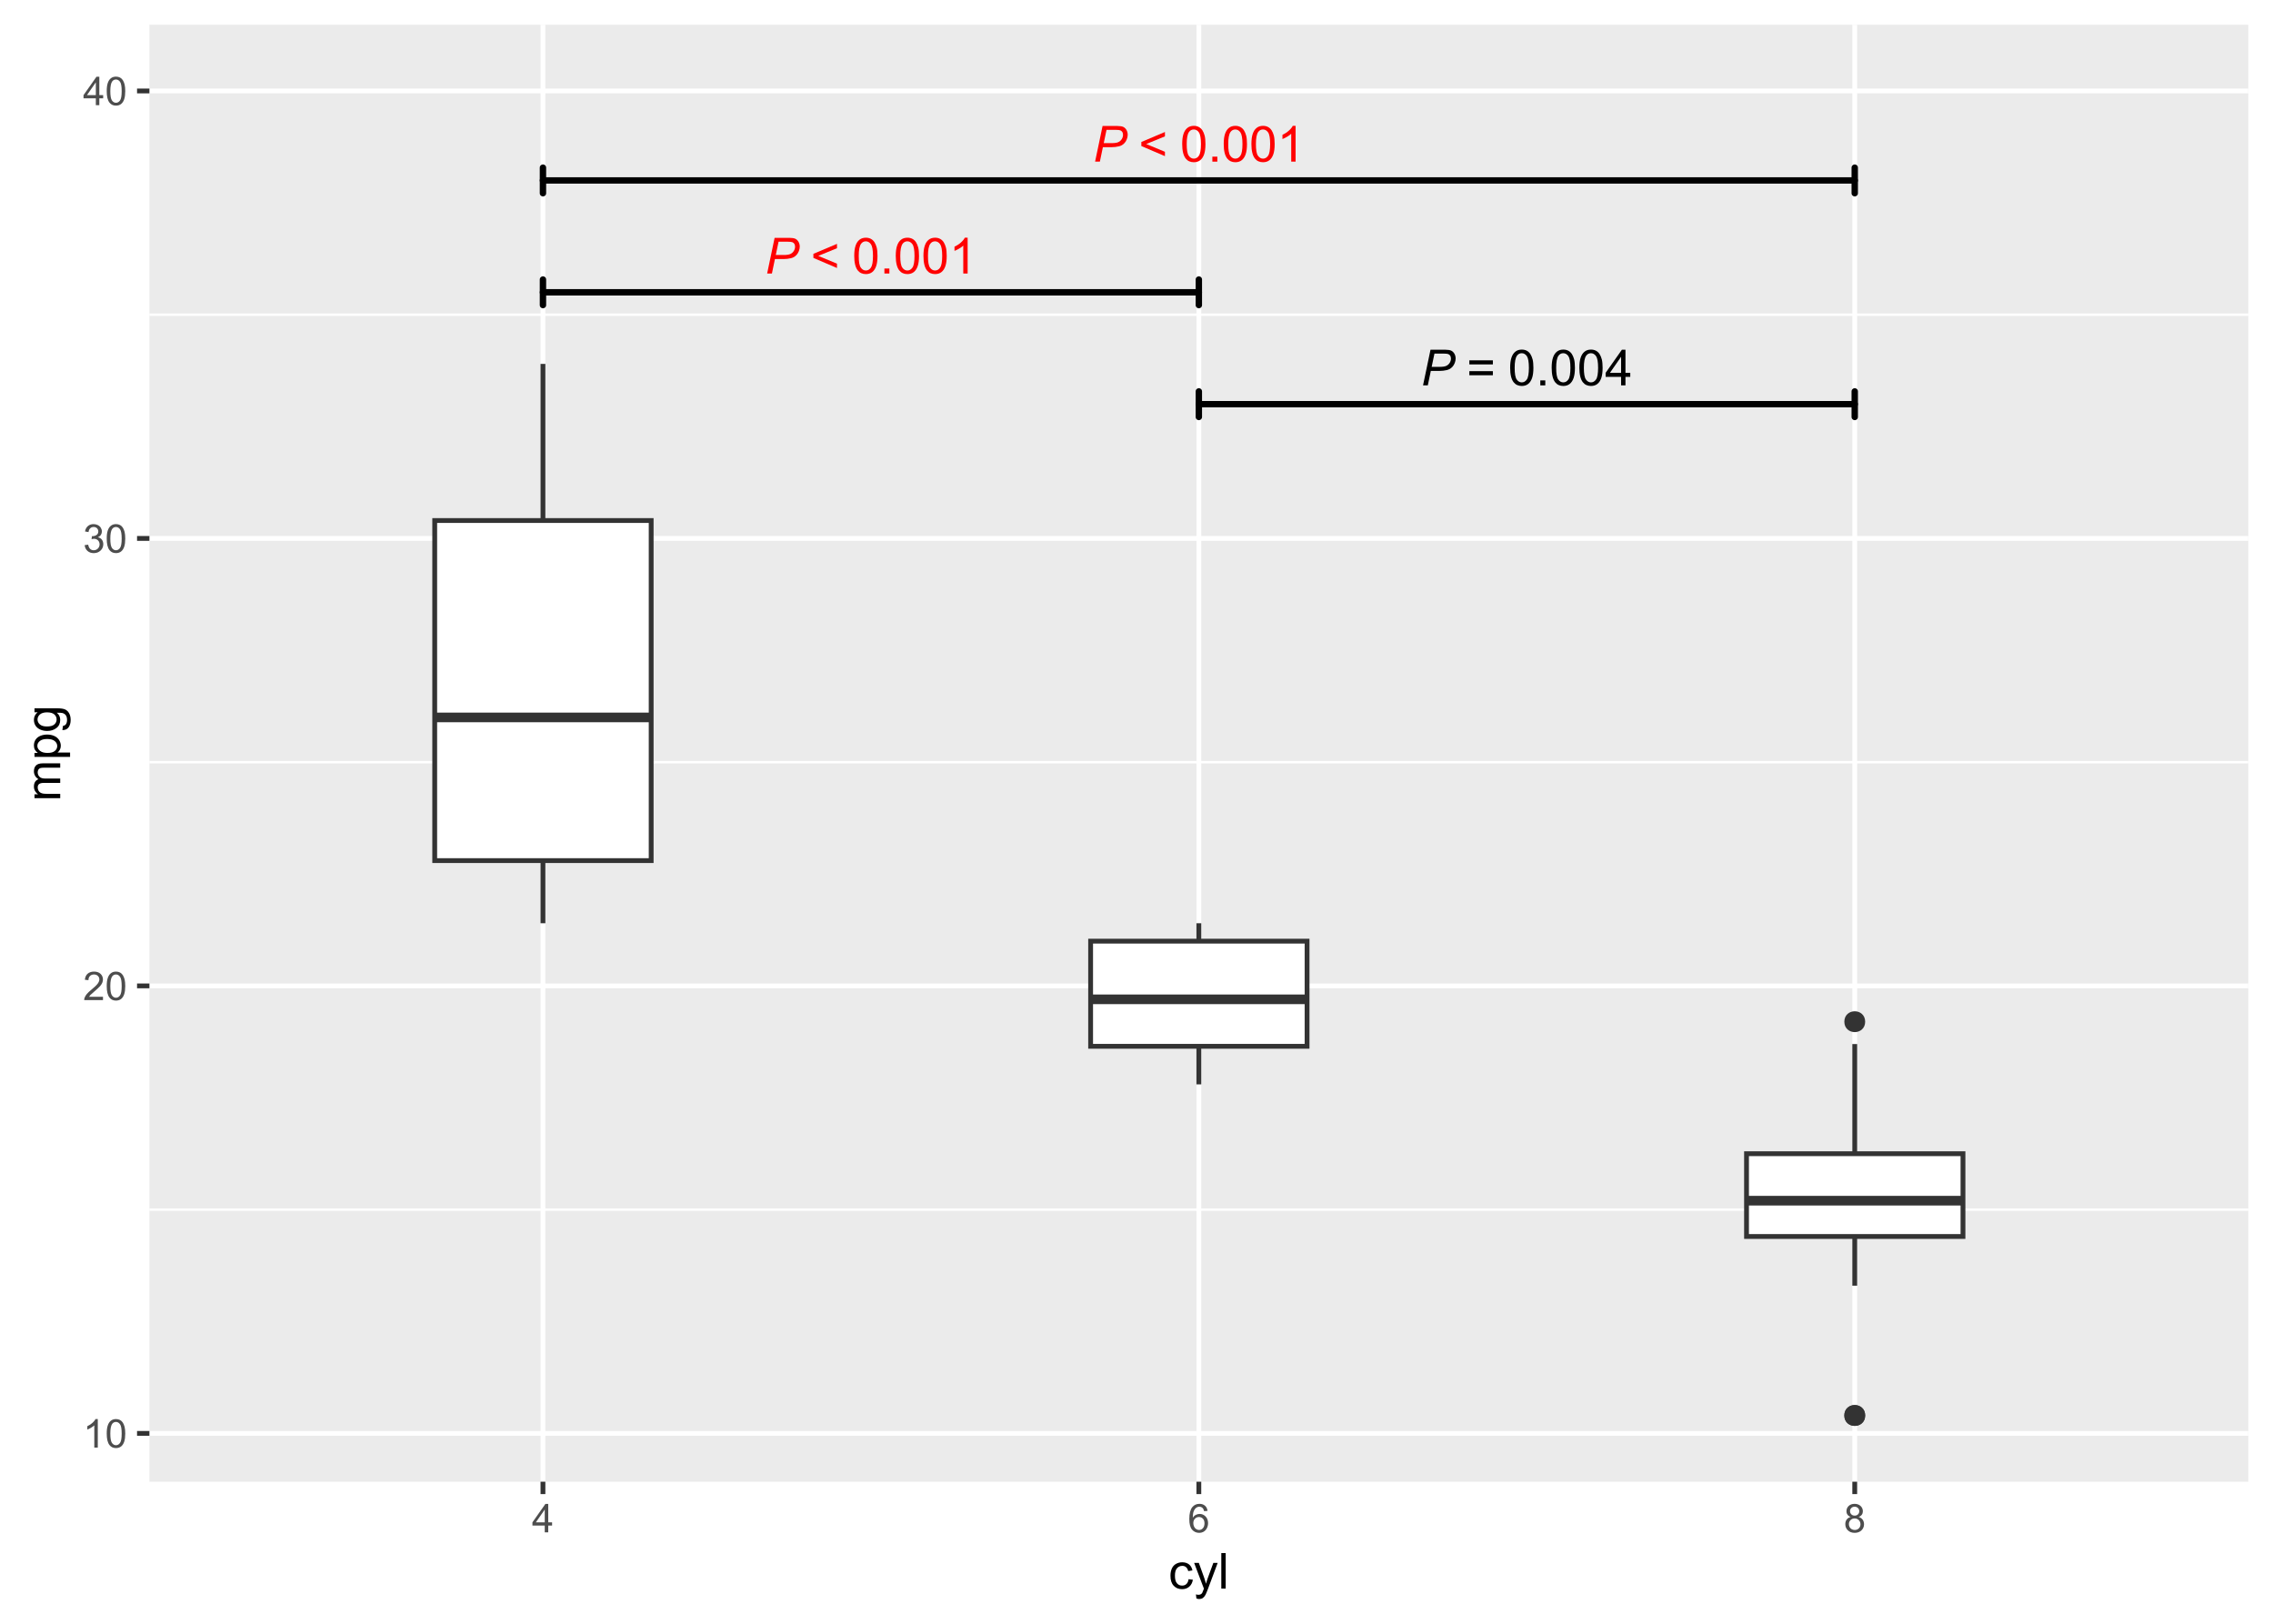
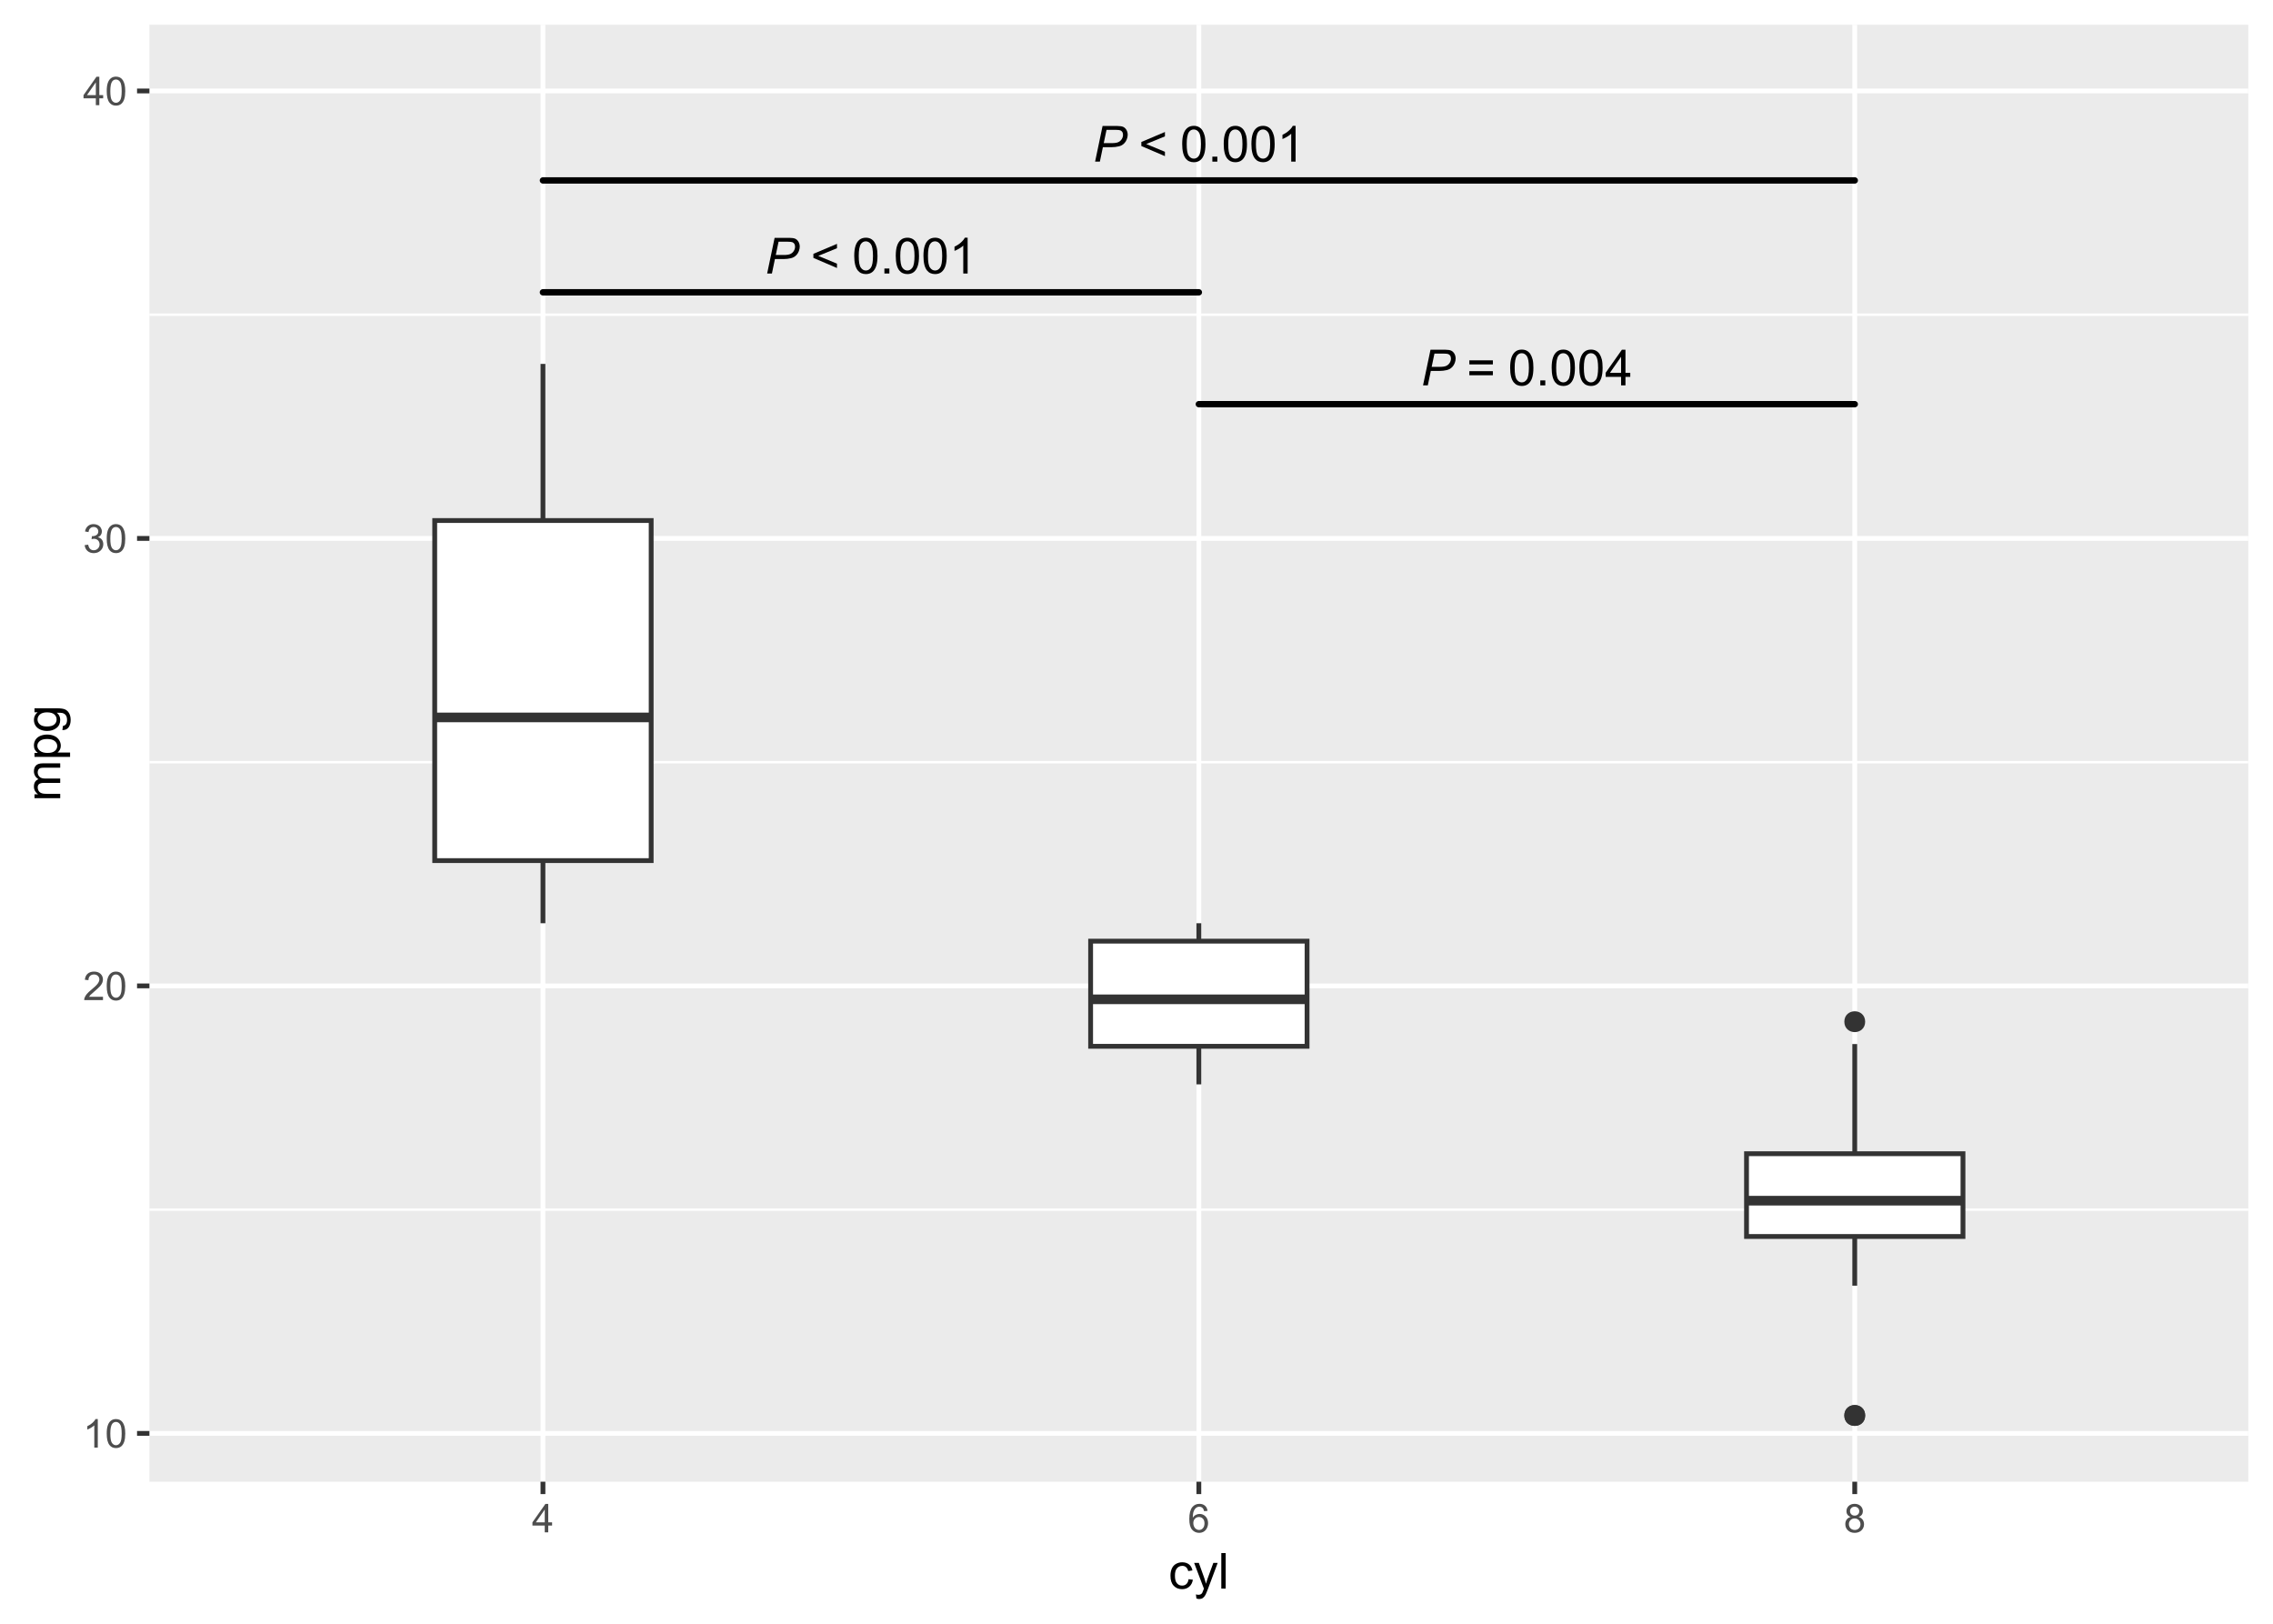
<svg xmlns="http://www.w3.org/2000/svg" xmlns:xlink="http://www.w3.org/1999/xlink" width="504pt" height="360pt" viewBox="0 0 504 360" version="1.1">
  <defs>
    <g>
      <symbol overflow="visible" id="glyph0-0">
        <path style="stroke:none;" d="M 1.379 0 L 1.379 -6.898 L 6.898 -6.898 L 6.898 0 Z M 1.551 -0.172 L 6.727 -0.172 L 6.727 -6.727 L 1.551 -6.727 Z M 1.551 -0.172 " />
      </symbol>
      <symbol overflow="visible" id="glyph0-1">
        <path style="stroke:none;" d="M 0.473 0 L 2.129 -7.902 L 5.43 -7.902 C 5.996 -7.898 6.422 -7.832 6.711 -7.703 C 6.992 -7.57 7.23 -7.348 7.422 -7.031 C 7.605 -6.711 7.699 -6.352 7.703 -5.961 C 7.699 -5.633 7.633 -5.301 7.504 -4.965 C 7.367 -4.621 7.199 -4.344 7 -4.129 C 6.793 -3.906 6.586 -3.742 6.383 -3.633 C 6.172 -3.52 5.949 -3.438 5.715 -3.387 C 5.203 -3.266 4.691 -3.203 4.176 -3.207 L 2.199 -3.207 L 1.531 0 Z M 2.387 -4.102 L 4.129 -4.102 C 4.801 -4.102 5.297 -4.172 5.613 -4.32 C 5.93 -4.461 6.184 -4.684 6.375 -4.984 C 6.566 -5.281 6.66 -5.598 6.664 -5.934 C 6.66 -6.191 6.609 -6.402 6.512 -6.566 C 6.406 -6.727 6.266 -6.848 6.086 -6.93 C 5.902 -7.004 5.551 -7.043 5.031 -7.047 L 3.004 -7.047 Z M 2.387 -4.102 " />
      </symbol>
      <symbol overflow="visible" id="glyph1-0">
        <path style="stroke:none;" d="M 0.555 0 L 0.555 -6.898 L 6.074 -6.898 L 6.074 0 Z M 0.727 -0.172 L 5.902 -0.172 L 5.902 -6.727 L 0.727 -6.727 Z M 0.727 -0.172 " />
      </symbol>
      <symbol overflow="visible" id="glyph1-1">
        <path style="stroke:none;" d="" />
      </symbol>
      <symbol overflow="visible" id="glyph2-0">
        <path style="stroke:none;" d="M 1.379 0 L 1.379 -6.898 L 6.898 -6.898 L 6.898 0 Z M 1.551 -0.172 L 6.727 -0.172 L 6.727 -6.727 L 1.551 -6.727 Z M 1.551 -0.172 " />
      </symbol>
      <symbol overflow="visible" id="glyph2-1">
        <path style="stroke:none;" d="M 0.605 -3.457 L 0.605 -4.359 L 5.836 -6.57 L 5.836 -5.605 L 1.688 -3.902 L 5.836 -2.184 L 5.836 -1.219 Z M 0.605 -3.457 " />
      </symbol>
      <symbol overflow="visible" id="glyph2-2">
        <path style="stroke:none;" d="M 0.457 -3.898 C 0.457 -4.828 0.551 -5.582 0.746 -6.152 C 0.934 -6.723 1.219 -7.16 1.602 -7.469 C 1.977 -7.777 2.457 -7.934 3.035 -7.934 C 3.457 -7.934 3.828 -7.848 4.148 -7.676 C 4.469 -7.504 4.73 -7.258 4.941 -6.938 C 5.145 -6.617 5.309 -6.227 5.434 -5.766 C 5.551 -5.305 5.613 -4.68 5.613 -3.898 C 5.613 -2.969 5.516 -2.223 5.324 -1.652 C 5.133 -1.082 4.848 -0.641 4.469 -0.332 C 4.09 -0.023 3.613 0.129 3.035 0.133 C 2.27 0.129 1.668 -0.141 1.238 -0.684 C 0.715 -1.34 0.457 -2.41 0.457 -3.898 Z M 1.457 -3.898 C 1.453 -2.598 1.605 -1.734 1.91 -1.309 C 2.215 -0.875 2.59 -0.66 3.035 -0.664 C 3.48 -0.66 3.852 -0.875 4.156 -1.309 C 4.457 -1.738 4.609 -2.602 4.613 -3.898 C 4.609 -5.195 4.457 -6.059 4.156 -6.488 C 3.852 -6.914 3.477 -7.129 3.023 -7.133 C 2.578 -7.129 2.223 -6.941 1.957 -6.566 C 1.621 -6.082 1.453 -5.191 1.457 -3.898 Z M 1.457 -3.898 " />
      </symbol>
      <symbol overflow="visible" id="glyph2-3">
        <path style="stroke:none;" d="M 1.004 0 L 1.004 -1.105 L 2.109 -1.105 L 2.109 0 Z M 1.004 0 " />
      </symbol>
      <symbol overflow="visible" id="glyph2-4">
        <path style="stroke:none;" d="M 4.113 0 L 3.145 0 L 3.145 -6.184 C 2.906 -5.957 2.598 -5.734 2.223 -5.512 C 1.84 -5.289 1.5 -5.121 1.203 -5.012 L 1.203 -5.949 C 1.742 -6.199 2.219 -6.508 2.625 -6.875 C 3.031 -7.234 3.316 -7.59 3.488 -7.934 L 4.113 -7.934 Z M 4.113 0 " />
      </symbol>
      <symbol overflow="visible" id="glyph2-5">
        <path style="stroke:none;" d="M 5.832 -4.648 L 0.613 -4.648 L 0.613 -5.551 L 5.832 -5.551 Z M 5.832 -2.246 L 0.613 -2.246 L 0.613 -3.152 L 5.832 -3.152 Z M 5.832 -2.246 " />
      </symbol>
      <symbol overflow="visible" id="glyph2-6">
        <path style="stroke:none;" d="M 3.57 0 L 3.57 -1.891 L 0.141 -1.891 L 0.141 -2.781 L 3.746 -7.902 L 4.539 -7.902 L 4.539 -2.781 L 5.605 -2.781 L 5.605 -1.891 L 4.539 -1.891 L 4.539 0 Z M 3.57 -2.781 L 3.57 -6.344 L 1.094 -2.781 Z M 3.57 -2.781 " />
      </symbol>
      <symbol overflow="visible" id="glyph3-0">
        <path style="stroke:none;" d="M 1.102 0 L 1.102 -5.5 L 5.5 -5.5 L 5.5 0 Z M 1.238 -0.137 L 5.363 -0.137 L 5.363 -5.363 L 1.238 -5.363 Z M 1.238 -0.137 " />
      </symbol>
      <symbol overflow="visible" id="glyph3-1">
        <path style="stroke:none;" d="M 3.277 0 L 2.504 0 L 2.504 -4.93 C 2.316 -4.75 2.074 -4.574 1.773 -4.395 C 1.469 -4.215 1.195 -4.082 0.957 -3.996 L 0.957 -4.742 C 1.387 -4.941 1.766 -5.188 2.09 -5.48 C 2.414 -5.77 2.645 -6.051 2.781 -6.324 L 3.277 -6.324 Z M 3.277 0 " />
      </symbol>
      <symbol overflow="visible" id="glyph3-2">
        <path style="stroke:none;" d="M 0.367 -3.105 C 0.363 -3.848 0.438 -4.445 0.594 -4.902 C 0.742 -5.355 0.973 -5.707 1.277 -5.953 C 1.578 -6.199 1.957 -6.32 2.418 -6.324 C 2.754 -6.32 3.051 -6.254 3.309 -6.121 C 3.562 -5.984 3.773 -5.789 3.938 -5.531 C 4.102 -5.273 4.23 -4.961 4.328 -4.594 C 4.422 -4.227 4.469 -3.73 4.473 -3.105 C 4.469 -2.367 4.395 -1.77 4.242 -1.316 C 4.09 -0.859 3.863 -0.508 3.562 -0.262 C 3.258 -0.016 2.875 0.105 2.418 0.109 C 1.809 0.105 1.332 -0.109 0.988 -0.547 C 0.57 -1.066 0.363 -1.922 0.367 -3.105 Z M 1.16 -3.105 C 1.16 -2.07 1.281 -1.379 1.523 -1.039 C 1.766 -0.695 2.062 -0.527 2.418 -0.527 C 2.773 -0.527 3.074 -0.699 3.316 -1.043 C 3.559 -1.387 3.68 -2.074 3.68 -3.105 C 3.68 -4.145 3.559 -4.832 3.316 -5.172 C 3.074 -5.512 2.77 -5.684 2.41 -5.684 C 2.051 -5.684 1.77 -5.531 1.559 -5.234 C 1.293 -4.844 1.16 -4.137 1.16 -3.105 Z M 1.16 -3.105 " />
      </symbol>
      <symbol overflow="visible" id="glyph3-3">
        <path style="stroke:none;" d="M 4.43 -0.742 L 4.43 0 L 0.266 0 C 0.258 -0.188 0.289 -0.367 0.355 -0.539 C 0.461 -0.82 0.629 -1.098 0.863 -1.375 C 1.094 -1.648 1.434 -1.965 1.879 -2.328 C 2.562 -2.887 3.023 -3.332 3.266 -3.664 C 3.5 -3.988 3.621 -4.301 3.625 -4.594 C 3.621 -4.898 3.512 -5.156 3.297 -5.367 C 3.074 -5.578 2.789 -5.684 2.441 -5.684 C 2.066 -5.684 1.77 -5.57 1.547 -5.348 C 1.32 -5.125 1.207 -4.816 1.207 -4.422 L 0.414 -4.504 C 0.465 -5.094 0.668 -5.543 1.027 -5.855 C 1.379 -6.164 1.855 -6.32 2.457 -6.324 C 3.059 -6.32 3.539 -6.152 3.891 -5.82 C 4.242 -5.484 4.418 -5.07 4.422 -4.578 C 4.418 -4.32 4.367 -4.074 4.266 -3.832 C 4.164 -3.59 3.992 -3.332 3.754 -3.062 C 3.512 -2.793 3.113 -2.426 2.562 -1.957 C 2.094 -1.566 1.797 -1.301 1.664 -1.16 C 1.531 -1.02 1.422 -0.879 1.34 -0.742 Z M 4.43 -0.742 " />
      </symbol>
      <symbol overflow="visible" id="glyph3-4">
        <path style="stroke:none;" d="M 0.371 -1.664 L 1.145 -1.766 C 1.23 -1.324 1.383 -1.008 1.598 -0.816 C 1.809 -0.621 2.066 -0.527 2.375 -0.527 C 2.734 -0.527 3.043 -0.652 3.297 -0.906 C 3.547 -1.156 3.672 -1.469 3.676 -1.844 C 3.672 -2.195 3.555 -2.488 3.324 -2.719 C 3.09 -2.949 2.797 -3.062 2.441 -3.066 C 2.293 -3.062 2.109 -3.035 1.895 -2.98 L 1.98 -3.66 C 2.031 -3.652 2.07 -3.648 2.105 -3.652 C 2.434 -3.648 2.73 -3.734 2.996 -3.91 C 3.254 -4.078 3.387 -4.344 3.391 -4.703 C 3.387 -4.984 3.289 -5.219 3.102 -5.406 C 2.906 -5.59 2.66 -5.684 2.359 -5.688 C 2.055 -5.684 1.805 -5.59 1.605 -5.402 C 1.402 -5.215 1.273 -4.93 1.219 -4.555 L 0.445 -4.691 C 0.539 -5.207 0.754 -5.609 1.09 -5.895 C 1.426 -6.18 1.844 -6.32 2.344 -6.324 C 2.688 -6.32 3.004 -6.246 3.293 -6.102 C 3.582 -5.953 3.801 -5.754 3.953 -5.5 C 4.105 -5.242 4.184 -4.973 4.184 -4.688 C 4.184 -4.414 4.109 -4.164 3.965 -3.945 C 3.816 -3.719 3.602 -3.543 3.316 -3.41 C 3.688 -3.324 3.977 -3.145 4.184 -2.875 C 4.391 -2.602 4.492 -2.262 4.496 -1.859 C 4.492 -1.305 4.293 -0.84 3.895 -0.461 C 3.492 -0.078 2.984 0.109 2.371 0.113 C 1.816 0.109 1.355 -0.051 0.992 -0.379 C 0.625 -0.707 0.418 -1.137 0.371 -1.664 Z M 0.371 -1.664 " />
      </symbol>
      <symbol overflow="visible" id="glyph3-5">
        <path style="stroke:none;" d="M 2.844 0 L 2.844 -1.508 L 0.113 -1.508 L 0.113 -2.219 L 2.988 -6.301 L 3.617 -6.301 L 3.617 -2.219 L 4.469 -2.219 L 4.469 -1.508 L 3.617 -1.508 L 3.617 0 Z M 2.844 -2.219 L 2.844 -5.059 L 0.871 -2.219 Z M 2.844 -2.219 " />
      </symbol>
      <symbol overflow="visible" id="glyph3-6">
        <path style="stroke:none;" d="M 4.379 -4.758 L 3.609 -4.695 C 3.539 -4.996 3.441 -5.219 3.316 -5.359 C 3.105 -5.574 2.848 -5.684 2.543 -5.688 C 2.297 -5.684 2.078 -5.617 1.895 -5.484 C 1.648 -5.305 1.457 -5.043 1.32 -4.703 C 1.176 -4.363 1.105 -3.879 1.102 -3.25 C 1.285 -3.531 1.512 -3.742 1.781 -3.879 C 2.051 -4.016 2.332 -4.082 2.629 -4.086 C 3.141 -4.082 3.578 -3.895 3.945 -3.516 C 4.305 -3.137 4.488 -2.645 4.492 -2.047 C 4.488 -1.648 4.402 -1.281 4.234 -0.941 C 4.062 -0.602 3.828 -0.34 3.531 -0.16 C 3.23 0.02 2.895 0.105 2.52 0.109 C 1.871 0.105 1.344 -0.129 0.941 -0.602 C 0.531 -1.074 0.328 -1.855 0.332 -2.949 C 0.328 -4.16 0.551 -5.047 1.004 -5.602 C 1.395 -6.082 1.926 -6.32 2.59 -6.324 C 3.086 -6.32 3.492 -6.184 3.809 -5.906 C 4.125 -5.629 4.312 -5.246 4.379 -4.758 Z M 1.219 -2.039 C 1.219 -1.773 1.273 -1.516 1.387 -1.273 C 1.5 -1.027 1.66 -0.844 1.863 -0.719 C 2.066 -0.59 2.277 -0.527 2.504 -0.527 C 2.828 -0.527 3.109 -0.656 3.348 -0.922 C 3.578 -1.184 3.695 -1.543 3.699 -2 C 3.695 -2.43 3.582 -2.773 3.352 -3.027 C 3.117 -3.273 2.824 -3.398 2.477 -3.402 C 2.121 -3.398 1.824 -3.273 1.582 -3.027 C 1.34 -2.773 1.219 -2.445 1.219 -2.039 Z M 1.219 -2.039 " />
      </symbol>
      <symbol overflow="visible" id="glyph3-7">
        <path style="stroke:none;" d="M 1.555 -3.418 C 1.23 -3.531 0.992 -3.699 0.84 -3.918 C 0.684 -4.133 0.609 -4.395 0.609 -4.699 C 0.609 -5.156 0.773 -5.539 1.102 -5.855 C 1.43 -6.164 1.867 -6.32 2.418 -6.324 C 2.969 -6.32 3.41 -6.16 3.746 -5.844 C 4.078 -5.523 4.246 -5.137 4.25 -4.68 C 4.246 -4.387 4.172 -4.133 4.02 -3.918 C 3.863 -3.699 3.629 -3.531 3.32 -3.418 C 3.707 -3.285 4 -3.082 4.203 -2.805 C 4.402 -2.52 4.504 -2.184 4.508 -1.801 C 4.504 -1.258 4.312 -0.805 3.934 -0.441 C 3.551 -0.074 3.051 0.105 2.434 0.109 C 1.809 0.105 1.309 -0.074 0.926 -0.441 C 0.543 -0.809 0.352 -1.27 0.355 -1.82 C 0.352 -2.23 0.457 -2.574 0.668 -2.852 C 0.875 -3.125 1.168 -3.312 1.555 -3.418 Z M 1.402 -4.727 C 1.398 -4.426 1.496 -4.184 1.688 -3.996 C 1.879 -3.805 2.129 -3.707 2.438 -3.711 C 2.734 -3.707 2.977 -3.801 3.168 -3.992 C 3.355 -4.176 3.449 -4.406 3.453 -4.684 C 3.449 -4.965 3.352 -5.203 3.16 -5.398 C 2.961 -5.586 2.719 -5.684 2.43 -5.688 C 2.129 -5.684 1.883 -5.59 1.691 -5.402 C 1.496 -5.215 1.398 -4.988 1.402 -4.727 Z M 1.152 -1.816 C 1.148 -1.598 1.199 -1.383 1.309 -1.176 C 1.41 -0.969 1.566 -0.809 1.773 -0.695 C 1.98 -0.582 2.203 -0.527 2.441 -0.527 C 2.809 -0.527 3.113 -0.645 3.355 -0.883 C 3.594 -1.121 3.715 -1.426 3.719 -1.793 C 3.715 -2.164 3.59 -2.469 3.344 -2.715 C 3.094 -2.957 2.785 -3.082 2.414 -3.082 C 2.051 -3.082 1.75 -2.961 1.512 -2.719 C 1.27 -2.477 1.148 -2.176 1.152 -1.816 Z M 1.152 -1.816 " />
      </symbol>
      <symbol overflow="visible" id="glyph4-0">
        <path style="stroke:none;" d="M 1.375 0 L 1.375 -6.875 L 6.875 -6.875 L 6.875 0 Z M 1.547 -0.172 L 6.703 -0.172 L 6.703 -6.703 L 1.547 -6.703 Z M 1.547 -0.172 " />
      </symbol>
      <symbol overflow="visible" id="glyph4-1">
        <path style="stroke:none;" d="M 4.445 -2.09 L 5.398 -1.965 C 5.289 -1.309 5.023 -0.797 4.598 -0.426 C 4.168 -0.055 3.645 0.129 3.023 0.129 C 2.242 0.129 1.613 -0.125 1.141 -0.637 C 0.664 -1.145 0.426 -1.875 0.43 -2.832 C 0.426 -3.441 0.527 -3.98 0.734 -4.445 C 0.938 -4.906 1.25 -5.254 1.668 -5.484 C 2.082 -5.715 2.535 -5.828 3.031 -5.832 C 3.645 -5.828 4.152 -5.672 4.547 -5.363 C 4.941 -5.047 5.191 -4.602 5.305 -4.027 L 4.367 -3.883 C 4.273 -4.262 4.117 -4.551 3.891 -4.746 C 3.664 -4.941 3.387 -5.039 3.066 -5.039 C 2.574 -5.039 2.18 -4.863 1.879 -4.516 C 1.57 -4.164 1.418 -3.613 1.422 -2.859 C 1.418 -2.09 1.566 -1.531 1.863 -1.184 C 2.156 -0.836 2.539 -0.66 3.012 -0.664 C 3.391 -0.66 3.707 -0.777 3.961 -1.012 C 4.215 -1.242 4.375 -1.602 4.445 -2.09 Z M 4.445 -2.09 " />
      </symbol>
      <symbol overflow="visible" id="glyph4-2">
        <path style="stroke:none;" d="M 0.684 2.195 L 0.574 1.289 C 0.785 1.344 0.969 1.371 1.129 1.375 C 1.34 1.371 1.512 1.336 1.641 1.266 C 1.77 1.195 1.875 1.094 1.961 0.969 C 2.02 0.867 2.117 0.629 2.258 0.246 C 2.27 0.191 2.301 0.113 2.344 0.012 L 0.176 -5.703 L 1.219 -5.703 L 2.406 -2.402 C 2.559 -1.98 2.695 -1.539 2.82 -1.078 C 2.926 -1.523 3.059 -1.957 3.219 -2.379 L 4.438 -5.703 L 5.402 -5.703 L 3.234 0.098 C 3 0.719 2.816 1.148 2.691 1.391 C 2.516 1.703 2.32 1.938 2.098 2.09 C 1.875 2.238 1.609 2.312 1.305 2.316 C 1.117 2.312 0.91 2.273 0.684 2.195 Z M 0.684 2.195 " />
      </symbol>
      <symbol overflow="visible" id="glyph4-3">
        <path style="stroke:none;" d="M 0.703 0 L 0.703 -7.875 L 1.672 -7.875 L 1.672 0 Z M 0.703 0 " />
      </symbol>
      <symbol overflow="visible" id="glyph5-0">
        <path style="stroke:none;" d="M 0 -1.375 L -6.875 -1.375 L -6.875 -6.875 L 0 -6.875 Z M -0.172 -1.547 L -0.172 -6.703 L -6.703 -6.703 L -6.703 -1.547 Z M -0.172 -1.547 " />
      </symbol>
      <symbol overflow="visible" id="glyph5-1">
        <path style="stroke:none;" d="M 0 -0.727 L -5.703 -0.727 L -5.703 -1.59 L -4.902 -1.59 C -5.18 -1.766 -5.406 -2.004 -5.578 -2.305 C -5.746 -2.598 -5.828 -2.938 -5.832 -3.32 C -5.828 -3.738 -5.742 -4.086 -5.566 -4.359 C -5.391 -4.629 -5.145 -4.816 -4.836 -4.93 C -5.496 -5.379 -5.828 -5.969 -5.832 -6.691 C -5.828 -7.254 -5.672 -7.688 -5.363 -7.996 C -5.047 -8.297 -4.566 -8.449 -3.914 -8.453 L 0 -8.453 L 0 -7.492 L -3.594 -7.492 C -3.977 -7.488 -4.254 -7.457 -4.426 -7.398 C -4.594 -7.332 -4.734 -7.219 -4.84 -7.059 C -4.941 -6.891 -4.992 -6.695 -4.996 -6.477 C -4.992 -6.07 -4.859 -5.738 -4.594 -5.477 C -4.328 -5.211 -3.898 -5.078 -3.312 -5.082 L 0 -5.082 L 0 -4.113 L -3.707 -4.113 C -4.133 -4.113 -4.453 -4.031 -4.672 -3.875 C -4.883 -3.715 -4.992 -3.461 -4.996 -3.105 C -4.992 -2.832 -4.922 -2.578 -4.781 -2.348 C -4.637 -2.117 -4.426 -1.949 -4.152 -1.848 C -3.875 -1.738 -3.477 -1.688 -2.961 -1.691 L 0 -1.691 Z M 0 -0.727 " />
      </symbol>
      <symbol overflow="visible" id="glyph5-2">
        <path style="stroke:none;" d="M 2.188 -0.727 L -5.703 -0.727 L -5.703 -1.605 L -4.961 -1.605 C -5.25 -1.812 -5.469 -2.047 -5.613 -2.309 C -5.758 -2.57 -5.828 -2.887 -5.832 -3.262 C -5.828 -3.746 -5.703 -4.176 -5.457 -4.551 C -5.203 -4.922 -4.852 -5.203 -4.395 -5.391 C -3.938 -5.578 -3.438 -5.672 -2.895 -5.676 C -2.309 -5.672 -1.781 -5.566 -1.316 -5.359 C -0.848 -5.148 -0.488 -4.844 -0.242 -4.449 C 0.008 -4.047 0.129 -3.629 0.129 -3.191 C 0.129 -2.867 0.062 -2.578 -0.074 -2.32 C -0.207 -2.062 -0.379 -1.852 -0.59 -1.691 L 2.188 -1.691 Z M -2.82 -1.602 C -2.082 -1.598 -1.539 -1.746 -1.191 -2.047 C -0.836 -2.34 -0.66 -2.699 -0.664 -3.125 C -0.66 -3.551 -0.844 -3.918 -1.211 -4.227 C -1.574 -4.531 -2.137 -4.688 -2.898 -4.688 C -3.625 -4.688 -4.168 -4.535 -4.531 -4.238 C -4.891 -3.938 -5.074 -3.582 -5.074 -3.168 C -5.074 -2.754 -4.879 -2.391 -4.496 -2.074 C -4.109 -1.758 -3.551 -1.598 -2.82 -1.602 Z M -2.82 -1.602 " />
      </symbol>
      <symbol overflow="visible" id="glyph5-3">
        <path style="stroke:none;" d="M 0.473 -0.547 L 0.613 -1.488 C 0.898 -1.527 1.109 -1.637 1.246 -1.816 C 1.422 -2.055 1.512 -2.379 1.516 -2.797 C 1.512 -3.242 1.422 -3.59 1.246 -3.832 C 1.062 -4.074 0.812 -4.238 0.496 -4.328 C 0.297 -4.379 -0.113 -4.402 -0.746 -4.398 C -0.246 -3.973 0 -3.445 0 -2.82 C 0 -2.031 -0.281 -1.426 -0.848 -1 C -1.41 -0.566 -2.09 -0.352 -2.883 -0.355 C -3.426 -0.352 -3.926 -0.449 -4.391 -0.648 C -4.848 -0.844 -5.203 -1.129 -5.457 -1.504 C -5.703 -1.875 -5.828 -2.316 -5.832 -2.824 C -5.828 -3.496 -5.559 -4.051 -5.016 -4.492 L -5.703 -4.492 L -5.703 -5.383 L -0.773 -5.383 C 0.113 -5.379 0.742 -5.289 1.113 -5.109 C 1.484 -4.93 1.777 -4.641 1.992 -4.25 C 2.207 -3.855 2.312 -3.375 2.316 -2.805 C 2.312 -2.121 2.16 -1.57 1.855 -1.152 C 1.547 -0.734 1.086 -0.531 0.473 -0.547 Z M -2.953 -1.348 C -2.203 -1.348 -1.656 -1.496 -1.316 -1.793 C -0.969 -2.09 -0.797 -2.461 -0.801 -2.91 C -0.797 -3.352 -0.969 -3.723 -1.312 -4.027 C -1.652 -4.324 -2.188 -4.477 -2.922 -4.48 C -3.617 -4.477 -4.145 -4.32 -4.5 -4.016 C -4.852 -3.703 -5.027 -3.332 -5.031 -2.895 C -5.027 -2.465 -4.852 -2.098 -4.508 -1.797 C -4.156 -1.496 -3.641 -1.348 -2.953 -1.348 Z M -2.953 -1.348 " />
      </symbol>
    </g>
    <clipPath id="clip1">
      <path d="M 33.129 5.48 L 498.523 5.48 L 498.523 328.512 L 33.129 328.512 Z M 33.129 5.48 " />
    </clipPath>
    <clipPath id="clip2">
      <path d="M 33.129 267 L 498.523 267 L 498.523 269 L 33.129 269 Z M 33.129 267 " />
    </clipPath>
    <clipPath id="clip3">
      <path d="M 33.129 168 L 498.523 168 L 498.523 170 L 33.129 170 Z M 33.129 168 " />
    </clipPath>
    <clipPath id="clip4">
      <path d="M 33.129 69 L 498.523 69 L 498.523 71 L 33.129 71 Z M 33.129 69 " />
    </clipPath>
    <clipPath id="clip5">
      <path d="M 33.129 317 L 498.523 317 L 498.523 319 L 33.129 319 Z M 33.129 317 " />
    </clipPath>
    <clipPath id="clip6">
      <path d="M 33.129 218 L 498.523 218 L 498.523 220 L 33.129 220 Z M 33.129 218 " />
    </clipPath>
    <clipPath id="clip7">
      <path d="M 33.129 118 L 498.523 118 L 498.523 120 L 33.129 120 Z M 33.129 118 " />
    </clipPath>
    <clipPath id="clip8">
      <path d="M 33.129 19 L 498.523 19 L 498.523 21 L 33.129 21 Z M 33.129 19 " />
    </clipPath>
    <clipPath id="clip9">
      <path d="M 119 5.48 L 121 5.48 L 121 328.512 L 119 328.512 Z M 119 5.48 " />
    </clipPath>
    <clipPath id="clip10">
      <path d="M 265 5.48 L 267 5.48 L 267 328.512 L 265 328.512 Z M 265 5.48 " />
    </clipPath>
    <clipPath id="clip11">
      <path d="M 410 5.48 L 412 5.48 L 412 328.512 L 410 328.512 Z M 410 5.48 " />
    </clipPath>
  </defs>
-   <g id="surface89">
+   <g id="surface84">
    <rect x="0" y="0" width="504" height="360" style="fill:rgb(100%,100%,100%);fill-opacity:1;stroke:none;" />
    <rect x="0" y="0" width="504" height="360" style="fill:rgb(100%,100%,100%);fill-opacity:1;stroke:none;" />
    <path style="fill:none;stroke-width:1.067;stroke-linecap:round;stroke-linejoin:round;stroke:rgb(100%,100%,100%);stroke-opacity:1;stroke-miterlimit:10;" d="M 0 360 L 504 360 L 504 0 L 0 0 Z M 0 360 " />
    <g clip-path="url(#clip1)" clip-rule="nonzero">
      <path style=" stroke:none;fill-rule:nonzero;fill:rgb(92.157%,92.157%,92.157%);fill-opacity:1;" d="M 33.129 328.508 L 498.523 328.508 L 498.523 5.477 L 33.129 5.477 Z M 33.129 328.508 " />
    </g>
    <g clip-path="url(#clip2)" clip-rule="nonzero">
      <path style="fill:none;stroke-width:0.533;stroke-linecap:butt;stroke-linejoin:round;stroke:rgb(100%,100%,100%);stroke-opacity:1;stroke-miterlimit:10;" d="M 33.129 268.188 L 498.52 268.188 " />
    </g>
    <g clip-path="url(#clip3)" clip-rule="nonzero">
      <path style="fill:none;stroke-width:0.533;stroke-linecap:butt;stroke-linejoin:round;stroke:rgb(100%,100%,100%);stroke-opacity:1;stroke-miterlimit:10;" d="M 33.129 168.98 L 498.52 168.98 " />
    </g>
    <g clip-path="url(#clip4)" clip-rule="nonzero">
      <path style="fill:none;stroke-width:0.533;stroke-linecap:butt;stroke-linejoin:round;stroke:rgb(100%,100%,100%);stroke-opacity:1;stroke-miterlimit:10;" d="M 33.129 69.77 L 498.52 69.77 " />
    </g>
    <g clip-path="url(#clip5)" clip-rule="nonzero">
      <path style="fill:none;stroke-width:1.067;stroke-linecap:butt;stroke-linejoin:round;stroke:rgb(100%,100%,100%);stroke-opacity:1;stroke-miterlimit:10;" d="M 33.129 317.793 L 498.52 317.793 " />
    </g>
    <g clip-path="url(#clip6)" clip-rule="nonzero">
      <path style="fill:none;stroke-width:1.067;stroke-linecap:butt;stroke-linejoin:round;stroke:rgb(100%,100%,100%);stroke-opacity:1;stroke-miterlimit:10;" d="M 33.129 218.582 L 498.52 218.582 " />
    </g>
    <g clip-path="url(#clip7)" clip-rule="nonzero">
      <path style="fill:none;stroke-width:1.067;stroke-linecap:butt;stroke-linejoin:round;stroke:rgb(100%,100%,100%);stroke-opacity:1;stroke-miterlimit:10;" d="M 33.129 119.375 L 498.52 119.375 " />
    </g>
    <g clip-path="url(#clip8)" clip-rule="nonzero">
      <path style="fill:none;stroke-width:1.067;stroke-linecap:butt;stroke-linejoin:round;stroke:rgb(100%,100%,100%);stroke-opacity:1;stroke-miterlimit:10;" d="M 33.129 20.164 L 498.52 20.164 " />
    </g>
    <g clip-path="url(#clip9)" clip-rule="nonzero">
      <path style="fill:none;stroke-width:1.067;stroke-linecap:butt;stroke-linejoin:round;stroke:rgb(100%,100%,100%);stroke-opacity:1;stroke-miterlimit:10;" d="M 120.391 328.508 L 120.391 5.48 " />
    </g>
    <g clip-path="url(#clip10)" clip-rule="nonzero">
      <path style="fill:none;stroke-width:1.067;stroke-linecap:butt;stroke-linejoin:round;stroke:rgb(100%,100%,100%);stroke-opacity:1;stroke-miterlimit:10;" d="M 265.824 328.508 L 265.824 5.48 " />
    </g>
    <g clip-path="url(#clip11)" clip-rule="nonzero">
      <path style="fill:none;stroke-width:1.067;stroke-linecap:butt;stroke-linejoin:round;stroke:rgb(100%,100%,100%);stroke-opacity:1;stroke-miterlimit:10;" d="M 411.258 328.508 L 411.258 5.48 " />
    </g>
    <path style="fill:none;stroke-width:1.067;stroke-linecap:butt;stroke-linejoin:round;stroke:rgb(20%,20%,20%);stroke-opacity:1;stroke-miterlimit:10;" d="M 120.391 115.406 L 120.391 80.68 " />
    <path style="fill:none;stroke-width:1.067;stroke-linecap:butt;stroke-linejoin:round;stroke:rgb(20%,20%,20%);stroke-opacity:1;stroke-miterlimit:10;" d="M 120.391 190.805 L 120.391 204.695 " />
    <path style="fill-rule:nonzero;fill:rgb(100%,100%,100%);fill-opacity:1;stroke-width:1.067;stroke-linecap:butt;stroke-linejoin:miter;stroke:rgb(20%,20%,20%);stroke-opacity:1;stroke-miterlimit:10;" d="M 96.391 115.406 L 96.391 190.805 L 144.387 190.805 L 144.387 115.406 Z M 96.391 115.406 " />
    <path style="fill:none;stroke-width:2.134;stroke-linecap:butt;stroke-linejoin:miter;stroke:rgb(20%,20%,20%);stroke-opacity:1;stroke-miterlimit:10;" d="M 96.391 159.059 L 144.387 159.059 " />
    <path style="fill:none;stroke-width:1.067;stroke-linecap:butt;stroke-linejoin:round;stroke:rgb(20%,20%,20%);stroke-opacity:1;stroke-miterlimit:10;" d="M 265.824 208.664 L 265.824 204.695 " />
    <path style="fill:none;stroke-width:1.067;stroke-linecap:butt;stroke-linejoin:round;stroke:rgb(20%,20%,20%);stroke-opacity:1;stroke-miterlimit:10;" d="M 265.824 231.977 L 265.824 240.41 " />
    <path style="fill-rule:nonzero;fill:rgb(100%,100%,100%);fill-opacity:1;stroke-width:1.067;stroke-linecap:butt;stroke-linejoin:miter;stroke:rgb(20%,20%,20%);stroke-opacity:1;stroke-miterlimit:10;" d="M 241.828 208.664 L 241.828 231.977 L 289.82 231.977 L 289.82 208.664 Z M 241.828 208.664 " />
    <path style="fill:none;stroke-width:2.134;stroke-linecap:butt;stroke-linejoin:miter;stroke:rgb(20%,20%,20%);stroke-opacity:1;stroke-miterlimit:10;" d="M 241.828 221.559 L 289.82 221.559 " />
    <path style="fill-rule:nonzero;fill:rgb(20%,20%,20%);fill-opacity:1;stroke-width:0.709;stroke-linecap:round;stroke-linejoin:round;stroke:rgb(20%,20%,20%);stroke-opacity:1;stroke-miterlimit:10;" d="M 413.215 313.824 C 413.215 316.434 409.305 316.434 409.305 313.824 C 409.305 311.219 413.215 311.219 413.215 313.824 " />
    <path style="fill-rule:nonzero;fill:rgb(20%,20%,20%);fill-opacity:1;stroke-width:0.709;stroke-linecap:round;stroke-linejoin:round;stroke:rgb(20%,20%,20%);stroke-opacity:1;stroke-miterlimit:10;" d="M 413.215 313.824 C 413.215 316.434 409.305 316.434 409.305 313.824 C 409.305 311.219 413.215 311.219 413.215 313.824 " />
    <path style="fill-rule:nonzero;fill:rgb(20%,20%,20%);fill-opacity:1;stroke-width:0.709;stroke-linecap:round;stroke-linejoin:round;stroke:rgb(20%,20%,20%);stroke-opacity:1;stroke-miterlimit:10;" d="M 413.215 226.52 C 413.215 229.129 409.305 229.129 409.305 226.52 C 409.305 223.914 413.215 223.914 413.215 226.52 " />
    <path style="fill:none;stroke-width:1.067;stroke-linecap:butt;stroke-linejoin:round;stroke:rgb(20%,20%,20%);stroke-opacity:1;stroke-miterlimit:10;" d="M 411.258 255.789 L 411.258 231.48 " />
    <path style="fill:none;stroke-width:1.067;stroke-linecap:butt;stroke-linejoin:round;stroke:rgb(20%,20%,20%);stroke-opacity:1;stroke-miterlimit:10;" d="M 411.258 274.141 L 411.258 285.055 " />
    <path style="fill-rule:nonzero;fill:rgb(100%,100%,100%);fill-opacity:1;stroke-width:1.067;stroke-linecap:butt;stroke-linejoin:miter;stroke:rgb(20%,20%,20%);stroke-opacity:1;stroke-miterlimit:10;" d="M 387.262 255.789 L 387.262 274.141 L 435.258 274.141 L 435.258 255.789 Z M 387.262 255.789 " />
    <path style="fill:none;stroke-width:2.134;stroke-linecap:butt;stroke-linejoin:miter;stroke:rgb(20%,20%,20%);stroke-opacity:1;stroke-miterlimit:10;" d="M 387.262 266.203 L 435.258 266.203 " />
    <path style="fill:none;stroke-width:1.417;stroke-linecap:round;stroke-linejoin:round;stroke:rgb(0%,0%,0%);stroke-opacity:1;stroke-miterlimit:10;" d="M 120.391 64.809 L 265.824 64.809 " />
-     <path style="fill:none;stroke-width:1.417;stroke-linecap:round;stroke-linejoin:round;stroke:rgb(0%,0%,0%);stroke-opacity:1;stroke-miterlimit:10;" d="M 120.391 61.973 L 120.391 67.641 " />
-     <path style="fill:none;stroke-width:1.417;stroke-linecap:round;stroke-linejoin:round;stroke:rgb(0%,0%,0%);stroke-opacity:1;stroke-miterlimit:10;" d="M 265.824 67.641 L 265.824 61.973 " />
-     <g style="fill:rgb(100%,0%,0%);fill-opacity:1;">
+     <g style="fill:rgb(0%,0%,0%);fill-opacity:1;">
      <use xlink:href="#glyph0-1" x="169.629" y="60.637" />
    </g>
-     <g style="fill:rgb(100%,0%,0%);fill-opacity:1;">
+     <g style="fill:rgb(0%,0%,0%);fill-opacity:1;">
      <use xlink:href="#glyph1-1" x="176.992" y="60.637" />
    </g>
-     <g style="fill:rgb(100%,0%,0%);fill-opacity:1;">
+     <g style="fill:rgb(0%,0%,0%);fill-opacity:1;">
      <use xlink:href="#glyph2-1" x="179.75" y="60.637" />
    </g>
-     <g style="fill:rgb(100%,0%,0%);fill-opacity:1;">
+     <g style="fill:rgb(0%,0%,0%);fill-opacity:1;">
      <use xlink:href="#glyph1-1" x="186.199" y="60.637" />
    </g>
-     <g style="fill:rgb(100%,0%,0%);fill-opacity:1;">
+     <g style="fill:rgb(0%,0%,0%);fill-opacity:1;">
      <use xlink:href="#glyph2-2" x="188.957" y="60.637" />
      <use xlink:href="#glyph2-3" x="195.097" y="60.637" />
      <use xlink:href="#glyph2-2" x="198.164" y="60.637" />
      <use xlink:href="#glyph2-2" x="204.304" y="60.637" />
      <use xlink:href="#glyph2-4" x="210.443" y="60.637" />
    </g>
    <path style="fill:none;stroke-width:1.417;stroke-linecap:round;stroke-linejoin:round;stroke:rgb(0%,0%,0%);stroke-opacity:1;stroke-miterlimit:10;" d="M 120.391 40.004 L 411.258 40.004 " />
-     <path style="fill:none;stroke-width:1.417;stroke-linecap:round;stroke-linejoin:round;stroke:rgb(0%,0%,0%);stroke-opacity:1;stroke-miterlimit:10;" d="M 120.391 37.172 L 120.391 42.84 " />
-     <path style="fill:none;stroke-width:1.417;stroke-linecap:round;stroke-linejoin:round;stroke:rgb(0%,0%,0%);stroke-opacity:1;stroke-miterlimit:10;" d="M 411.258 42.84 L 411.258 37.172 " />
-     <g style="fill:rgb(100%,0%,0%);fill-opacity:1;">
+     <g style="fill:rgb(0%,0%,0%);fill-opacity:1;">
      <use xlink:href="#glyph0-1" x="242.348" y="35.836" />
    </g>
-     <g style="fill:rgb(100%,0%,0%);fill-opacity:1;">
+     <g style="fill:rgb(0%,0%,0%);fill-opacity:1;">
      <use xlink:href="#glyph1-1" x="249.711" y="35.836" />
    </g>
-     <g style="fill:rgb(100%,0%,0%);fill-opacity:1;">
+     <g style="fill:rgb(0%,0%,0%);fill-opacity:1;">
      <use xlink:href="#glyph2-1" x="252.469" y="35.836" />
    </g>
-     <g style="fill:rgb(100%,0%,0%);fill-opacity:1;">
+     <g style="fill:rgb(0%,0%,0%);fill-opacity:1;">
      <use xlink:href="#glyph1-1" x="258.918" y="35.836" />
    </g>
-     <g style="fill:rgb(100%,0%,0%);fill-opacity:1;">
+     <g style="fill:rgb(0%,0%,0%);fill-opacity:1;">
      <use xlink:href="#glyph2-2" x="261.676" y="35.836" />
      <use xlink:href="#glyph2-3" x="267.816" y="35.836" />
      <use xlink:href="#glyph2-2" x="270.883" y="35.836" />
      <use xlink:href="#glyph2-2" x="277.022" y="35.836" />
      <use xlink:href="#glyph2-4" x="283.162" y="35.836" />
    </g>
    <path style="fill:none;stroke-width:1.417;stroke-linecap:round;stroke-linejoin:round;stroke:rgb(0%,0%,0%);stroke-opacity:1;stroke-miterlimit:10;" d="M 265.824 89.609 L 411.258 89.609 " />
-     <path style="fill:none;stroke-width:1.417;stroke-linecap:round;stroke-linejoin:round;stroke:rgb(0%,0%,0%);stroke-opacity:1;stroke-miterlimit:10;" d="M 265.824 86.777 L 265.824 92.445 " />
-     <path style="fill:none;stroke-width:1.417;stroke-linecap:round;stroke-linejoin:round;stroke:rgb(0%,0%,0%);stroke-opacity:1;stroke-miterlimit:10;" d="M 411.258 92.445 L 411.258 86.777 " />
    <g style="fill:rgb(0%,0%,0%);fill-opacity:1;">
      <use xlink:href="#glyph0-1" x="315.062" y="85.441" />
    </g>
    <g style="fill:rgb(0%,0%,0%);fill-opacity:1;">
      <use xlink:href="#glyph1-1" x="322.426" y="85.441" />
    </g>
    <g style="fill:rgb(0%,0%,0%);fill-opacity:1;">
      <use xlink:href="#glyph2-5" x="325.188" y="85.441" />
    </g>
    <g style="fill:rgb(0%,0%,0%);fill-opacity:1;">
      <use xlink:href="#glyph1-1" x="331.633" y="85.441" />
    </g>
    <g style="fill:rgb(0%,0%,0%);fill-opacity:1;">
      <use xlink:href="#glyph2-2" x="334.395" y="85.441" />
      <use xlink:href="#glyph2-3" x="340.534" y="85.441" />
      <use xlink:href="#glyph2-2" x="343.601" y="85.441" />
      <use xlink:href="#glyph2-2" x="349.741" y="85.441" />
      <use xlink:href="#glyph2-6" x="355.881" y="85.441" />
    </g>
    <g style="fill:rgb(30.196%,30.196%,30.196%);fill-opacity:1;">
      <use xlink:href="#glyph3-1" x="18.406" y="320.945" />
      <use xlink:href="#glyph3-2" x="23.3" y="320.945" />
    </g>
    <g style="fill:rgb(30.196%,30.196%,30.196%);fill-opacity:1;">
      <use xlink:href="#glyph3-3" x="18.406" y="221.734" />
      <use xlink:href="#glyph3-2" x="23.3" y="221.734" />
    </g>
    <g style="fill:rgb(30.196%,30.196%,30.196%);fill-opacity:1;">
      <use xlink:href="#glyph3-4" x="18.406" y="122.523" />
      <use xlink:href="#glyph3-2" x="23.3" y="122.523" />
    </g>
    <g style="fill:rgb(30.196%,30.196%,30.196%);fill-opacity:1;">
      <use xlink:href="#glyph3-5" x="18.406" y="23.312" />
      <use xlink:href="#glyph3-2" x="23.3" y="23.312" />
    </g>
    <path style="fill:none;stroke-width:1.067;stroke-linecap:butt;stroke-linejoin:round;stroke:rgb(20%,20%,20%);stroke-opacity:1;stroke-miterlimit:10;" d="M 30.387 317.793 L 33.129 317.793 " />
    <path style="fill:none;stroke-width:1.067;stroke-linecap:butt;stroke-linejoin:round;stroke:rgb(20%,20%,20%);stroke-opacity:1;stroke-miterlimit:10;" d="M 30.387 218.582 L 33.129 218.582 " />
    <path style="fill:none;stroke-width:1.067;stroke-linecap:butt;stroke-linejoin:round;stroke:rgb(20%,20%,20%);stroke-opacity:1;stroke-miterlimit:10;" d="M 30.387 119.375 L 33.129 119.375 " />
    <path style="fill:none;stroke-width:1.067;stroke-linecap:butt;stroke-linejoin:round;stroke:rgb(20%,20%,20%);stroke-opacity:1;stroke-miterlimit:10;" d="M 30.387 20.164 L 33.129 20.164 " />
    <path style="fill:none;stroke-width:1.067;stroke-linecap:butt;stroke-linejoin:round;stroke:rgb(20%,20%,20%);stroke-opacity:1;stroke-miterlimit:10;" d="M 120.391 331.25 L 120.391 328.508 " />
    <path style="fill:none;stroke-width:1.067;stroke-linecap:butt;stroke-linejoin:round;stroke:rgb(20%,20%,20%);stroke-opacity:1;stroke-miterlimit:10;" d="M 265.824 331.25 L 265.824 328.508 " />
    <path style="fill:none;stroke-width:1.067;stroke-linecap:butt;stroke-linejoin:round;stroke:rgb(20%,20%,20%);stroke-opacity:1;stroke-miterlimit:10;" d="M 411.258 331.25 L 411.258 328.508 " />
    <g style="fill:rgb(30.196%,30.196%,30.196%);fill-opacity:1;">
      <use xlink:href="#glyph3-5" x="117.945" y="339.738" />
    </g>
    <g style="fill:rgb(30.196%,30.196%,30.196%);fill-opacity:1;">
      <use xlink:href="#glyph3-6" x="263.379" y="339.738" />
    </g>
    <g style="fill:rgb(30.196%,30.196%,30.196%);fill-opacity:1;">
      <use xlink:href="#glyph3-7" x="408.812" y="339.738" />
    </g>
    <g style="fill:rgb(0%,0%,0%);fill-opacity:1;">
      <use xlink:href="#glyph4-1" x="259.102" y="352.207" />
      <use xlink:href="#glyph4-2" x="264.602" y="352.207" />
      <use xlink:href="#glyph4-3" x="270.102" y="352.207" />
    </g>
    <g style="fill:rgb(0%,0%,0%);fill-opacity:1;">
      <use xlink:href="#glyph5-1" x="13.352" y="177.695" />
      <use xlink:href="#glyph5-2" x="13.352" y="168.532" />
      <use xlink:href="#glyph5-3" x="13.352" y="162.415" />
    </g>
  </g>
</svg>
